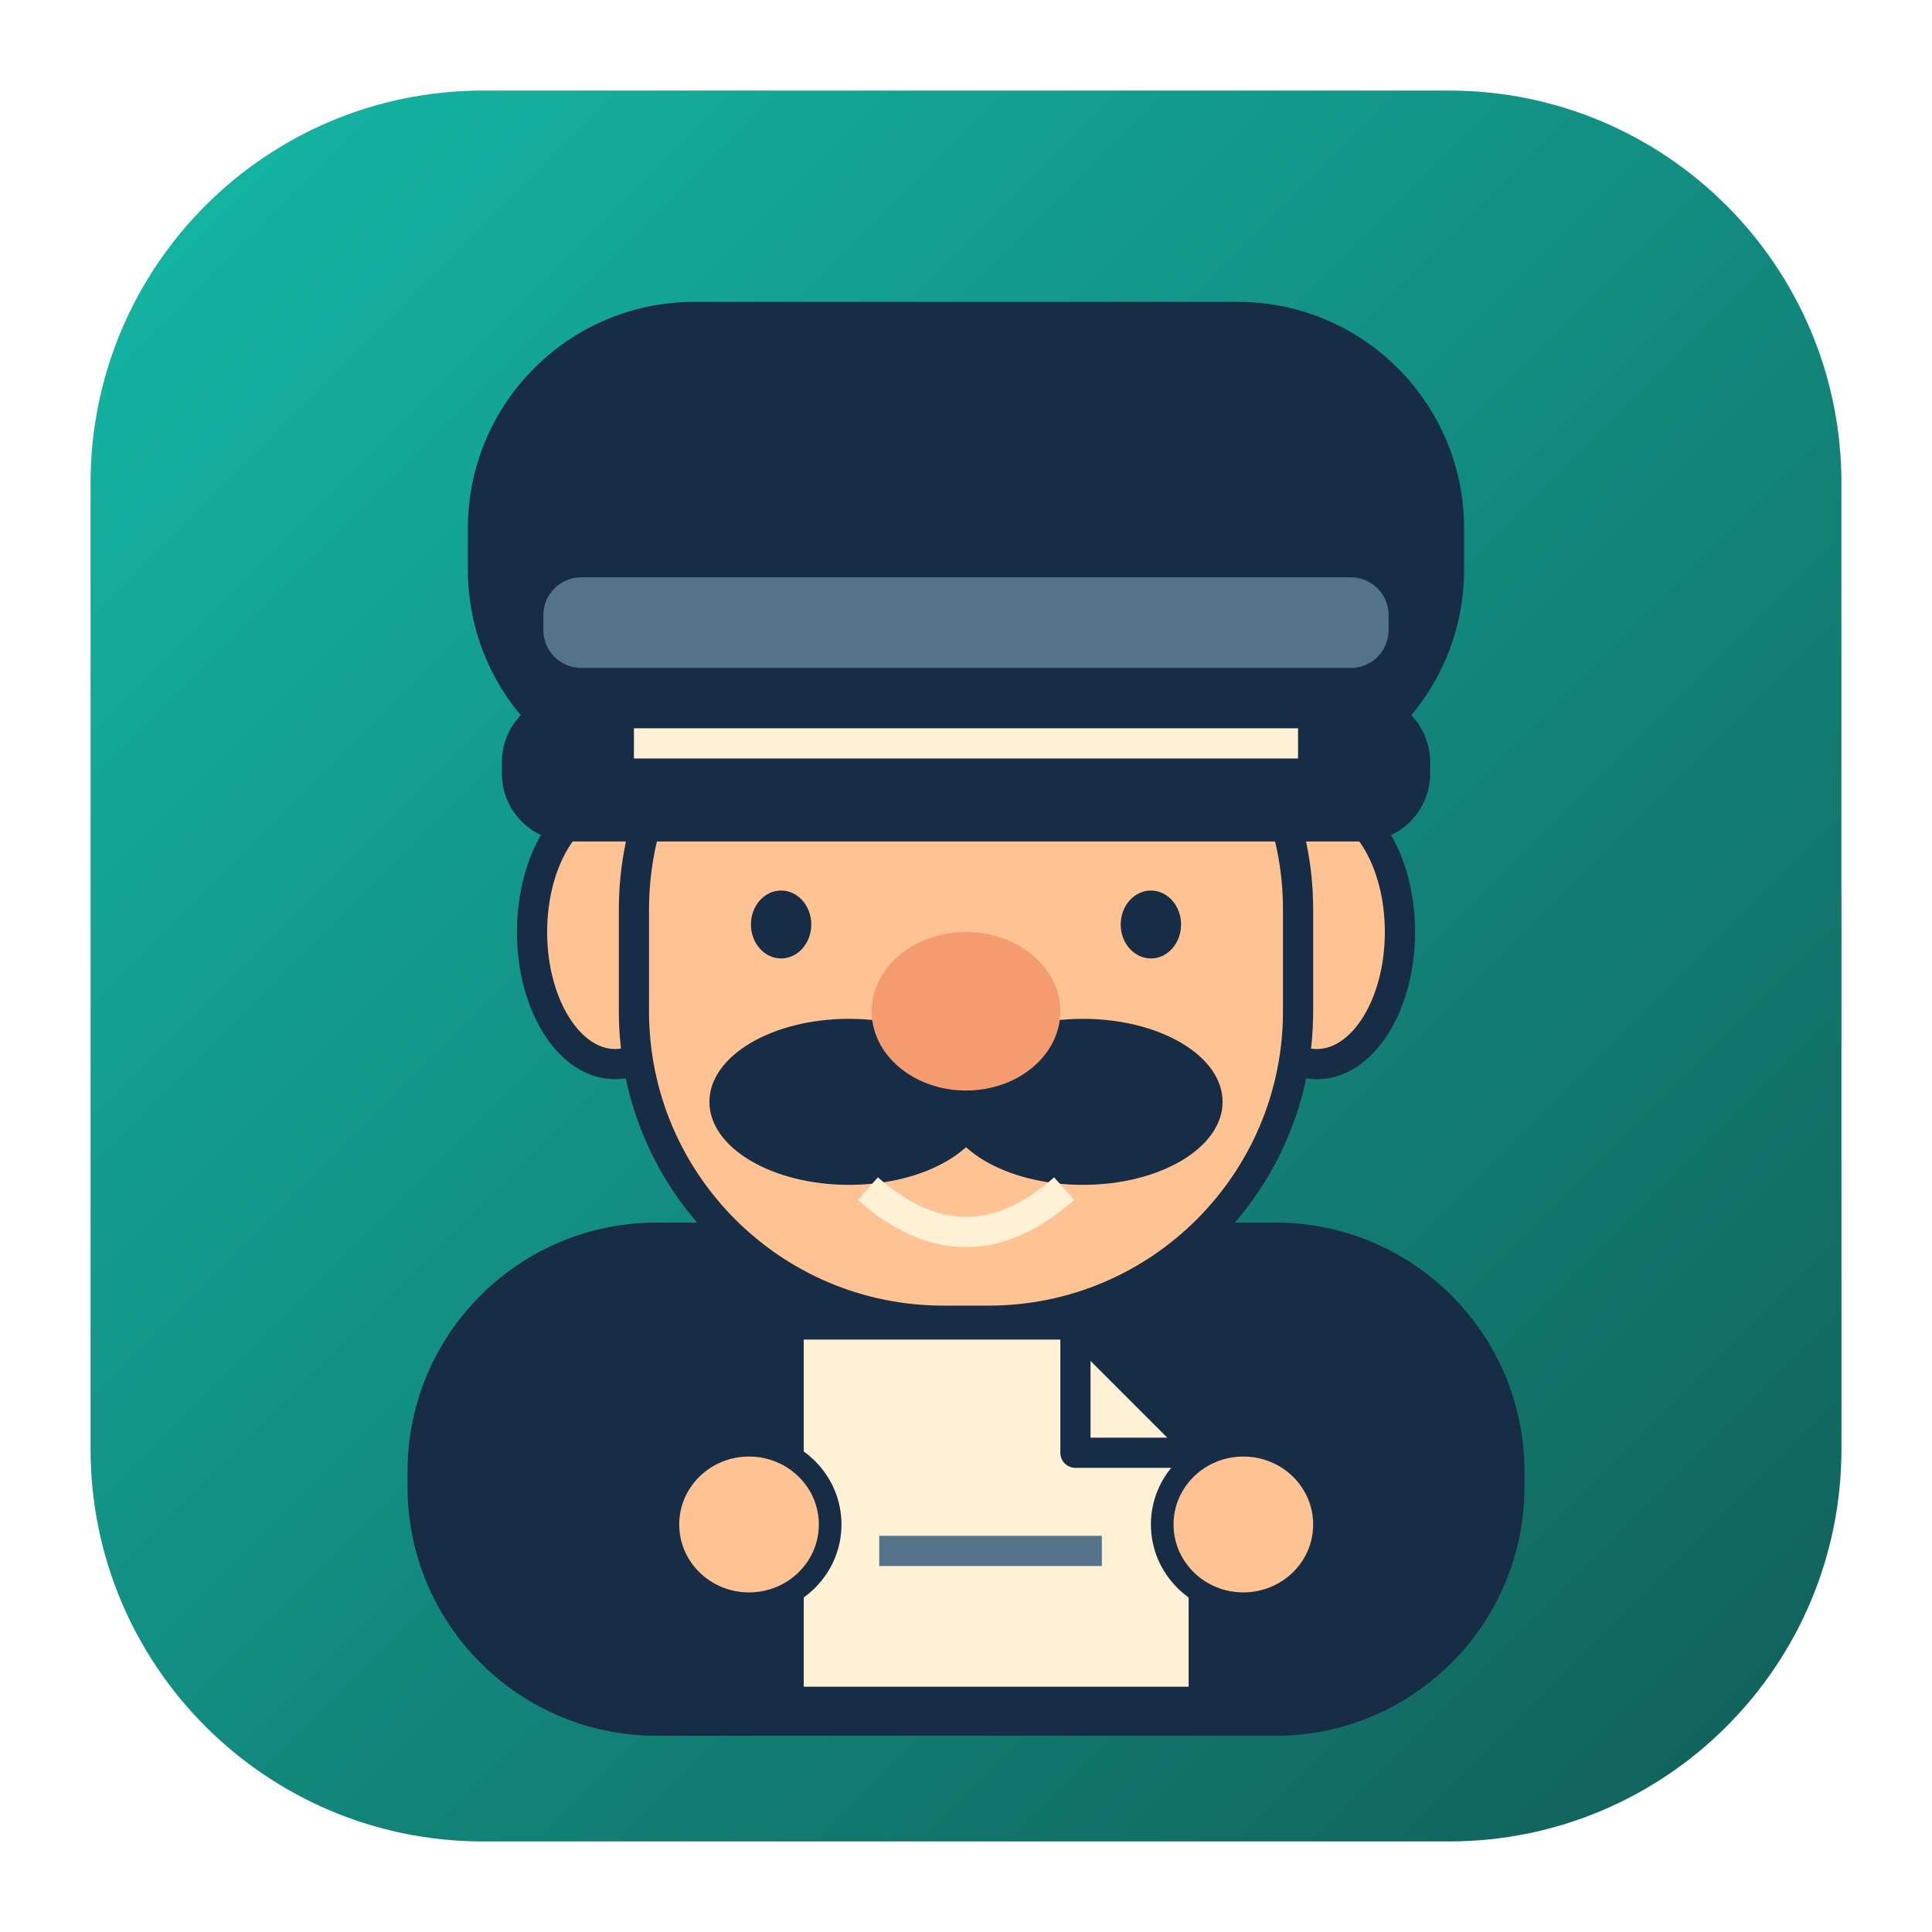
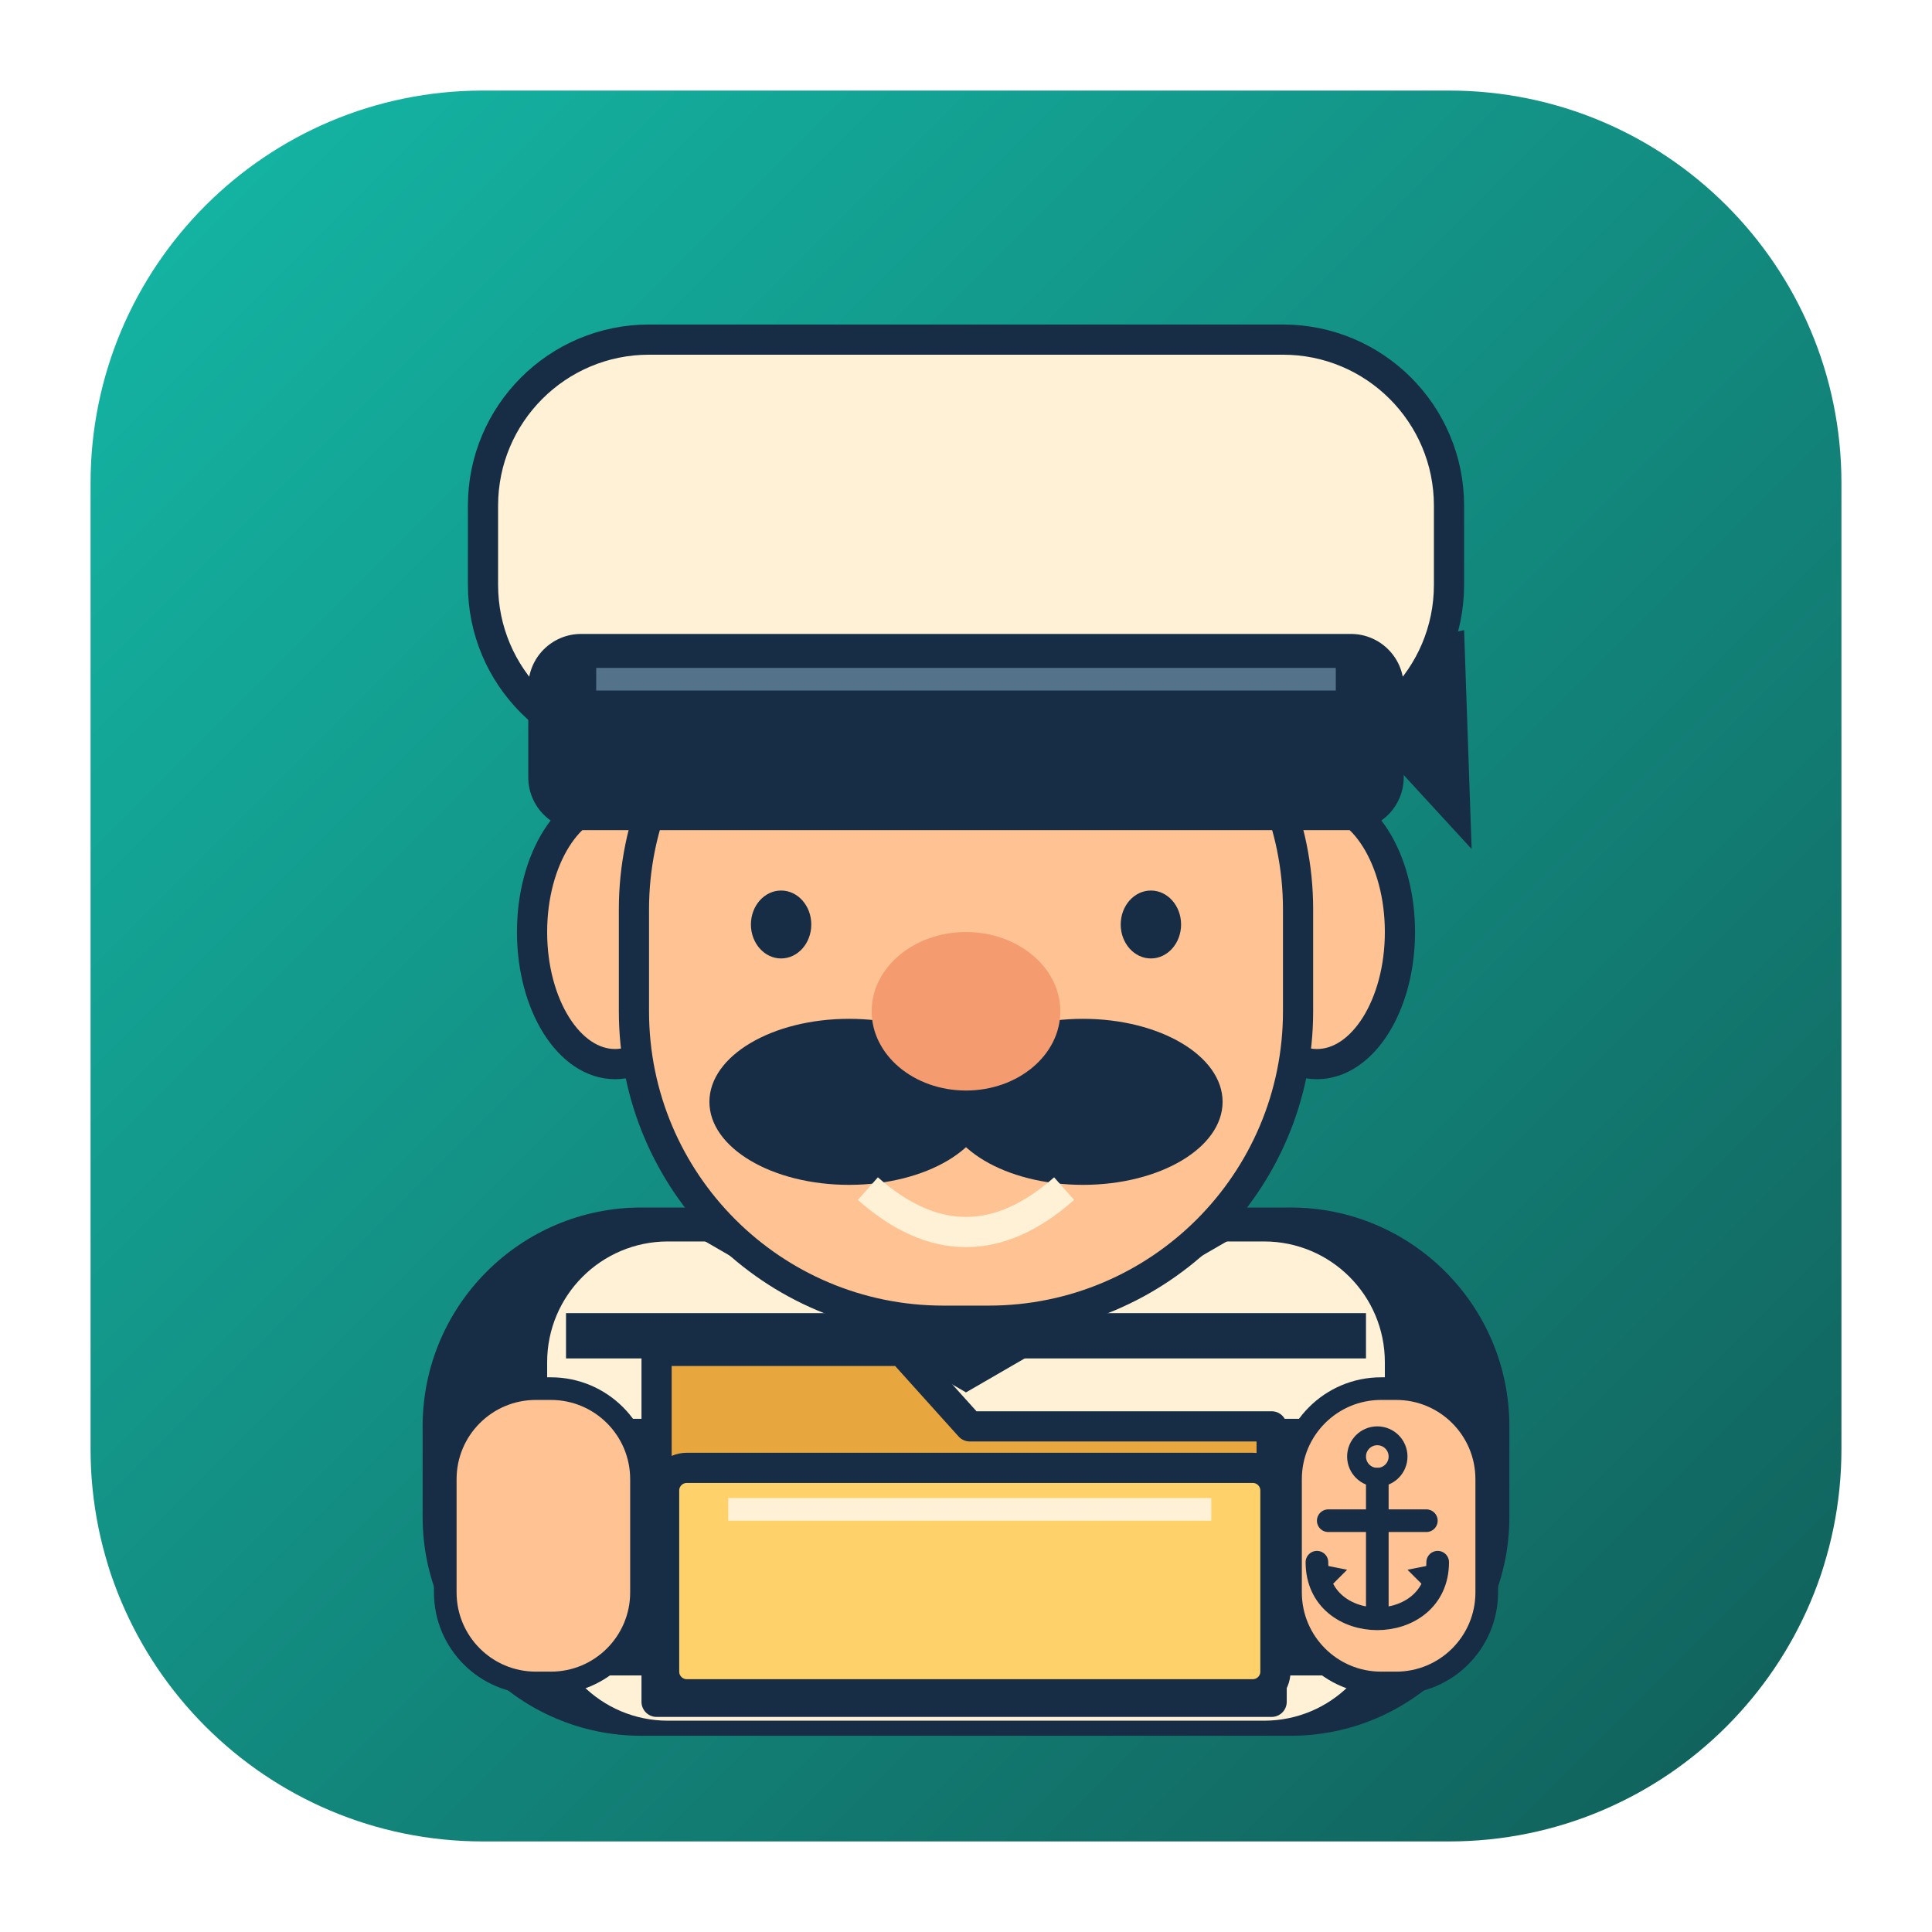
<svg xmlns="http://www.w3.org/2000/svg" viewBox="0 0 512 512">
  <defs>
    <linearGradient id="tile" x1="0" y1="0" x2="1" y2="1">
      <stop offset="0" stop-color="#14B8A6" />
      <stop offset="1" stop-color="#115E59" />
    </linearGradient>
  </defs>
  <rect x="24" y="24" width="464" height="464" rx="104" fill="url(#tile)" />
  <g stroke="#172D46" stroke-width="8" stroke-linejoin="round">
-     <rect x="108" y="324" width="296" height="136" rx="66" fill="#172D46" stroke="none" />
+     <rect x="112" y="320" width="288" height="140" rx="58" fill="#172D46" stroke="none" />
+     <rect x="145" y="329" width="222" height="127" rx="32" fill="#FFF1D6" stroke="none" />
+     <path d="M150 354H362M150 382H362M150 410H362M150 438H362" stroke-width="12" />
+     <path d="M180 325L256 369L332 325L307 321L256 347L205 321Z" fill="#172D46" stroke="none" />
    <g fill="#FFC393">
      <ellipse cx="163" cy="247" rx="22" ry="35" />
      <ellipse cx="349" cy="247" rx="22" ry="35" />
      <rect x="168" y="159" width="176" height="191" rx="82" />
    </g>
    <g stroke="none">
-       <rect x="124" y="80" width="264" height="131" rx="60" fill="#172D46" />
-       <rect x="144" y="153" width="224" height="24" rx="10" fill="#54738B" />
-       <rect x="133" y="184" width="246" height="39" rx="18" fill="#172D46" />
-       <path d="M168 197H344" stroke="#FFF1D6" />
+       <path d="M345 176L390 225L388 167Z" fill="#172D46" />
+       <rect x="128" y="90" width="256" height="109" rx="44" fill="#FFF1D6" stroke="#172D46" />
+       <rect x="140" y="168" width="232" height="52" rx="14" fill="#172D46" />
+       <path d="M158 180H354" stroke="#54738B" stroke-width="6" />
      <g fill="#172D46">
        <ellipse cx="207" cy="245" rx="8" ry="9" />
        <ellipse cx="305" cy="245" rx="8" ry="9" />
        <ellipse cx="225" cy="292" rx="37" ry="22" />
        <ellipse cx="287" cy="292" rx="37" ry="22" />
      </g>
      <ellipse cx="256" cy="268" rx="25" ry="21" fill="#F49B70" />
      <path d="M230 315Q256 338 282 315" fill="none" stroke="#FFF1D6" />
    </g>
-     <path d="M209 351H285L319 385V451H209Z" fill="#FFF1D6" />
-     <path d="M285 351V385H319" fill="none" />
-     <path d="M233 411H292" stroke="#54738B" />
+     <path d="M174 451V358H239L257 378H337V451Z" fill="#E8A63F" />
+     <rect x="176" y="389" width="162" height="60" rx="6" fill="#FFD16B" />
+     <path d="M193 400H321" stroke="#FFF1D6" stroke-width="6" />
    <g fill="#FFC393" stroke-width="6">
-       <ellipse cx="198.5" cy="404" rx="21.5" ry="21" />
-       <ellipse cx="329.5" cy="404" rx="21.5" ry="21" />
+       <rect x="118" y="368" width="52" height="78" rx="24" />
+       <rect x="342" y="368" width="52" height="78" rx="24" />
    </g>
+     <g fill="none" stroke-width="6" stroke-linecap="round">
+       <ellipse cx="365" cy="386" rx="5.5" ry="5.5" stroke-width="5" />
+       <path d="M365 392V428M352 403H378M349 414C349 434 381 434 381 414" />
+     </g>
+     <path d="M347 414L357 416L349 424ZM383 414L373 416L381 424Z" fill="#172D46" stroke="none" />
  </g>
</svg>
